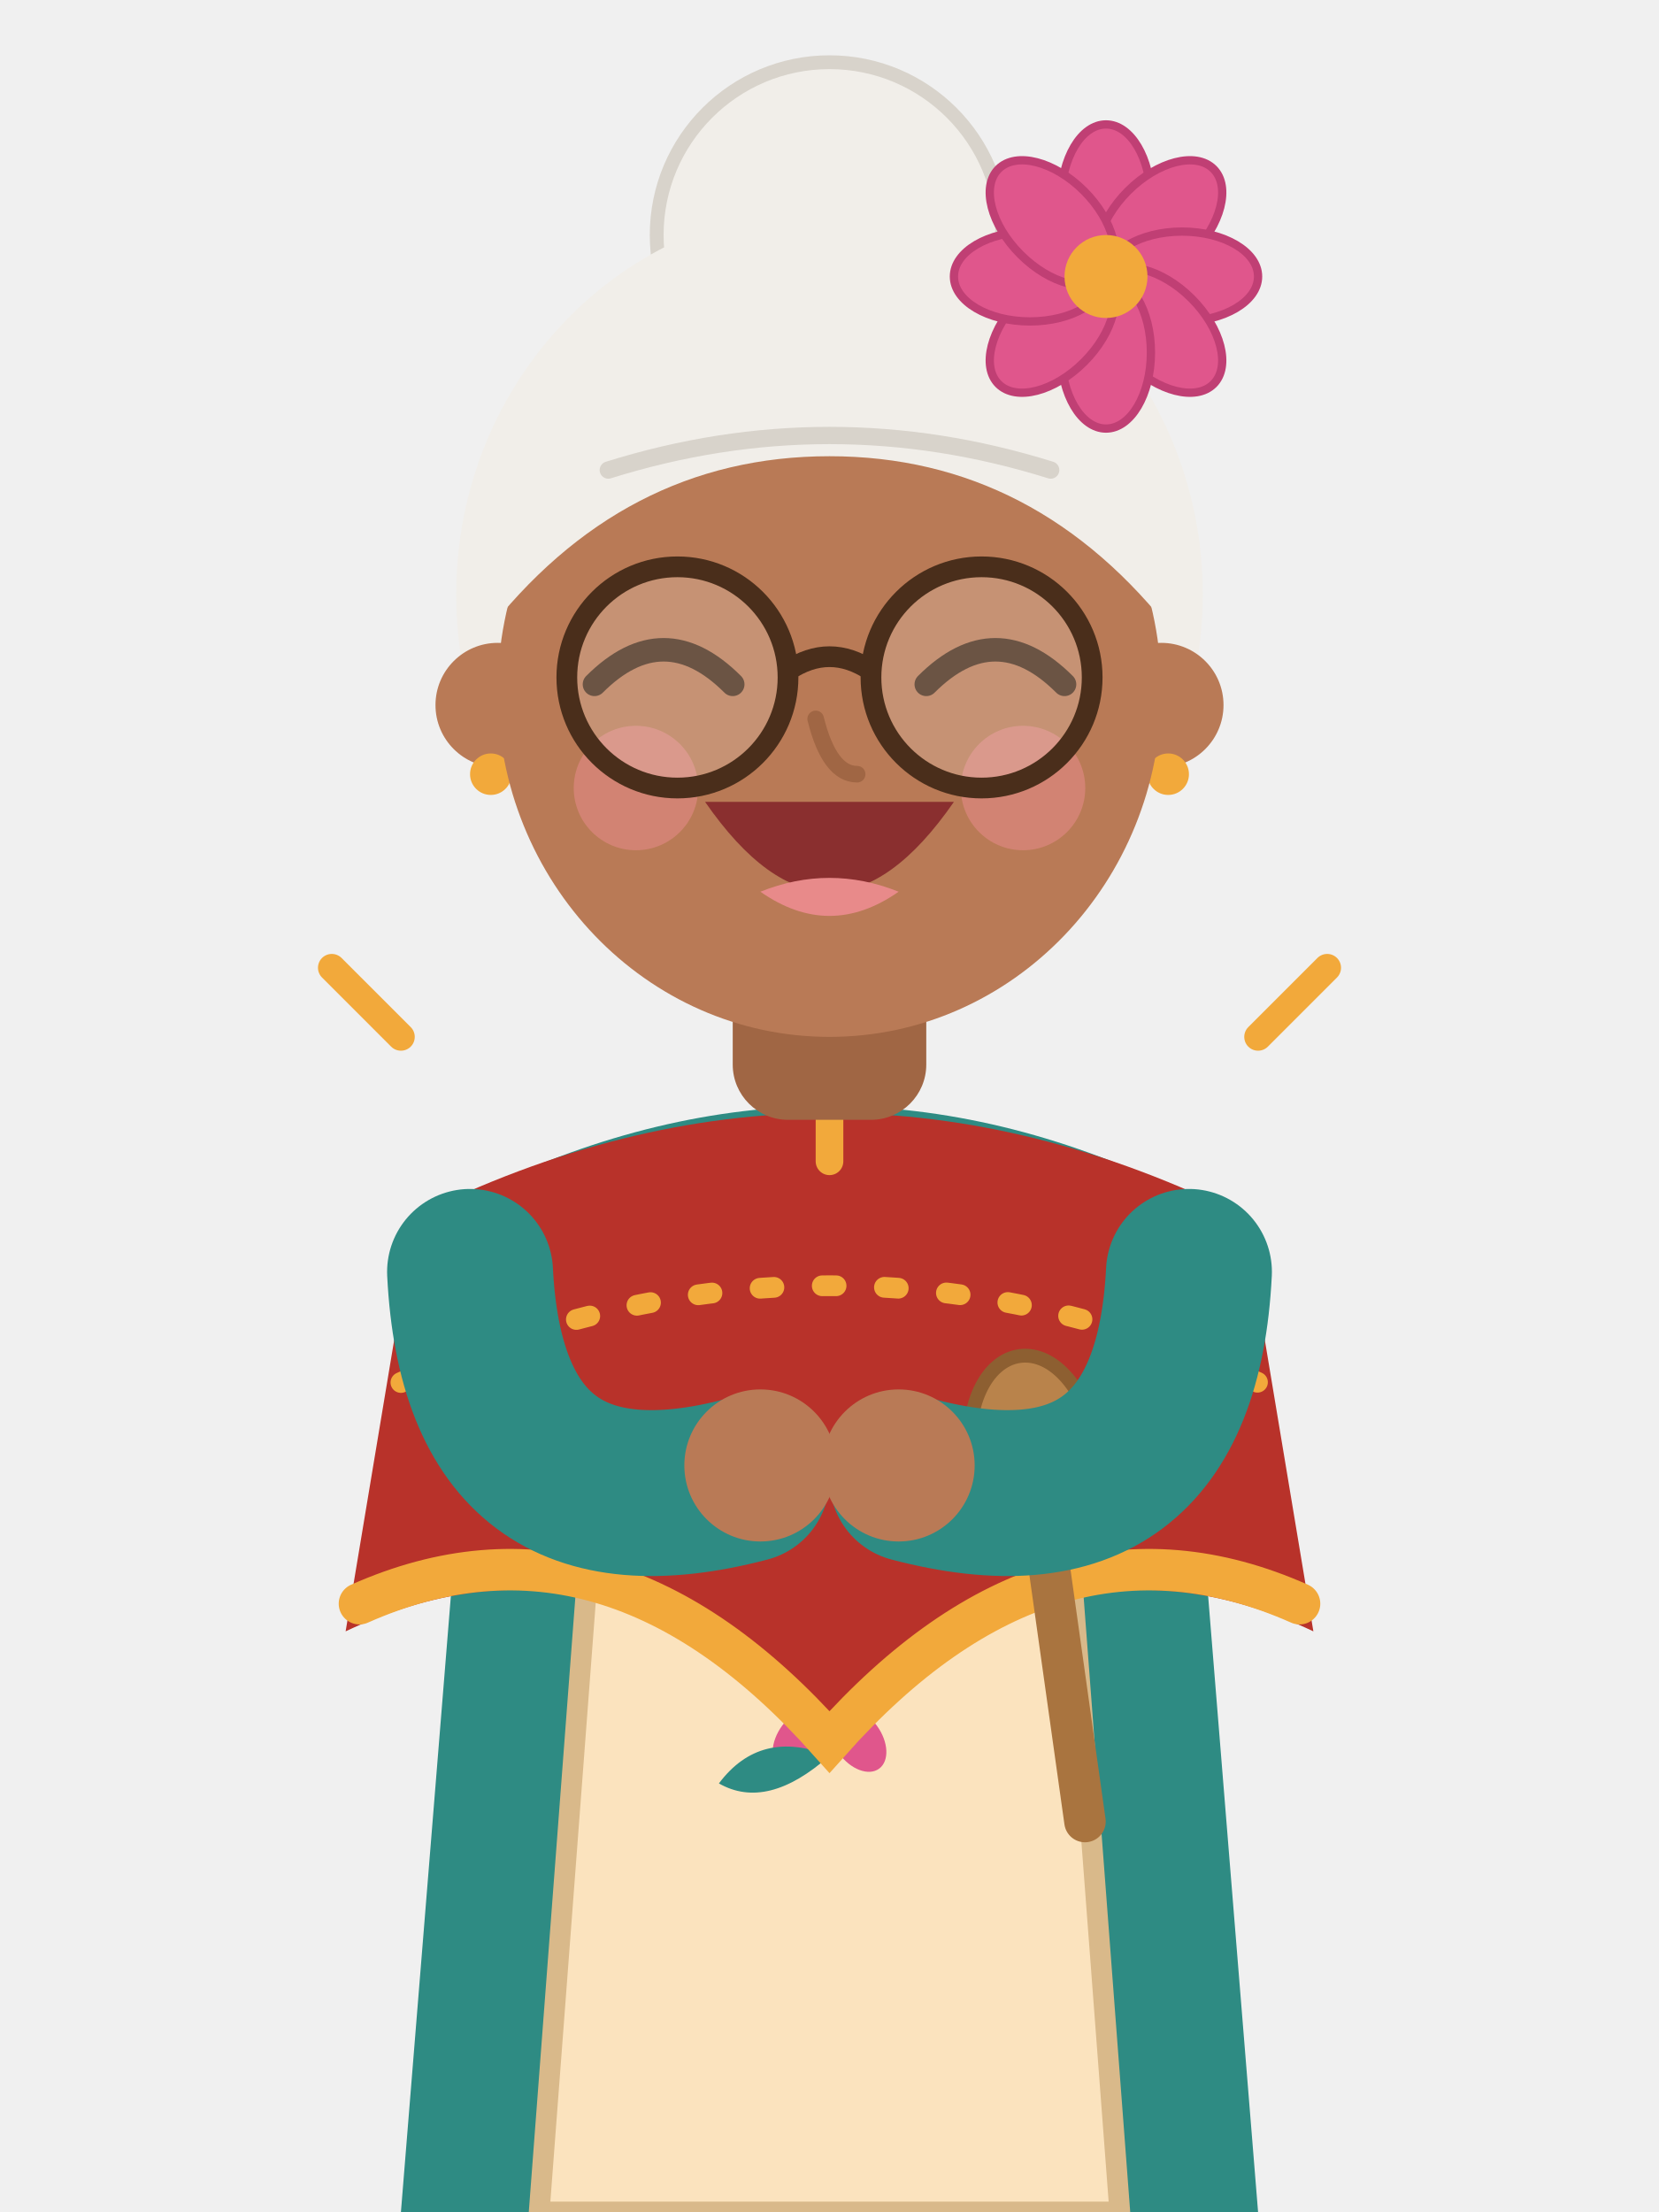
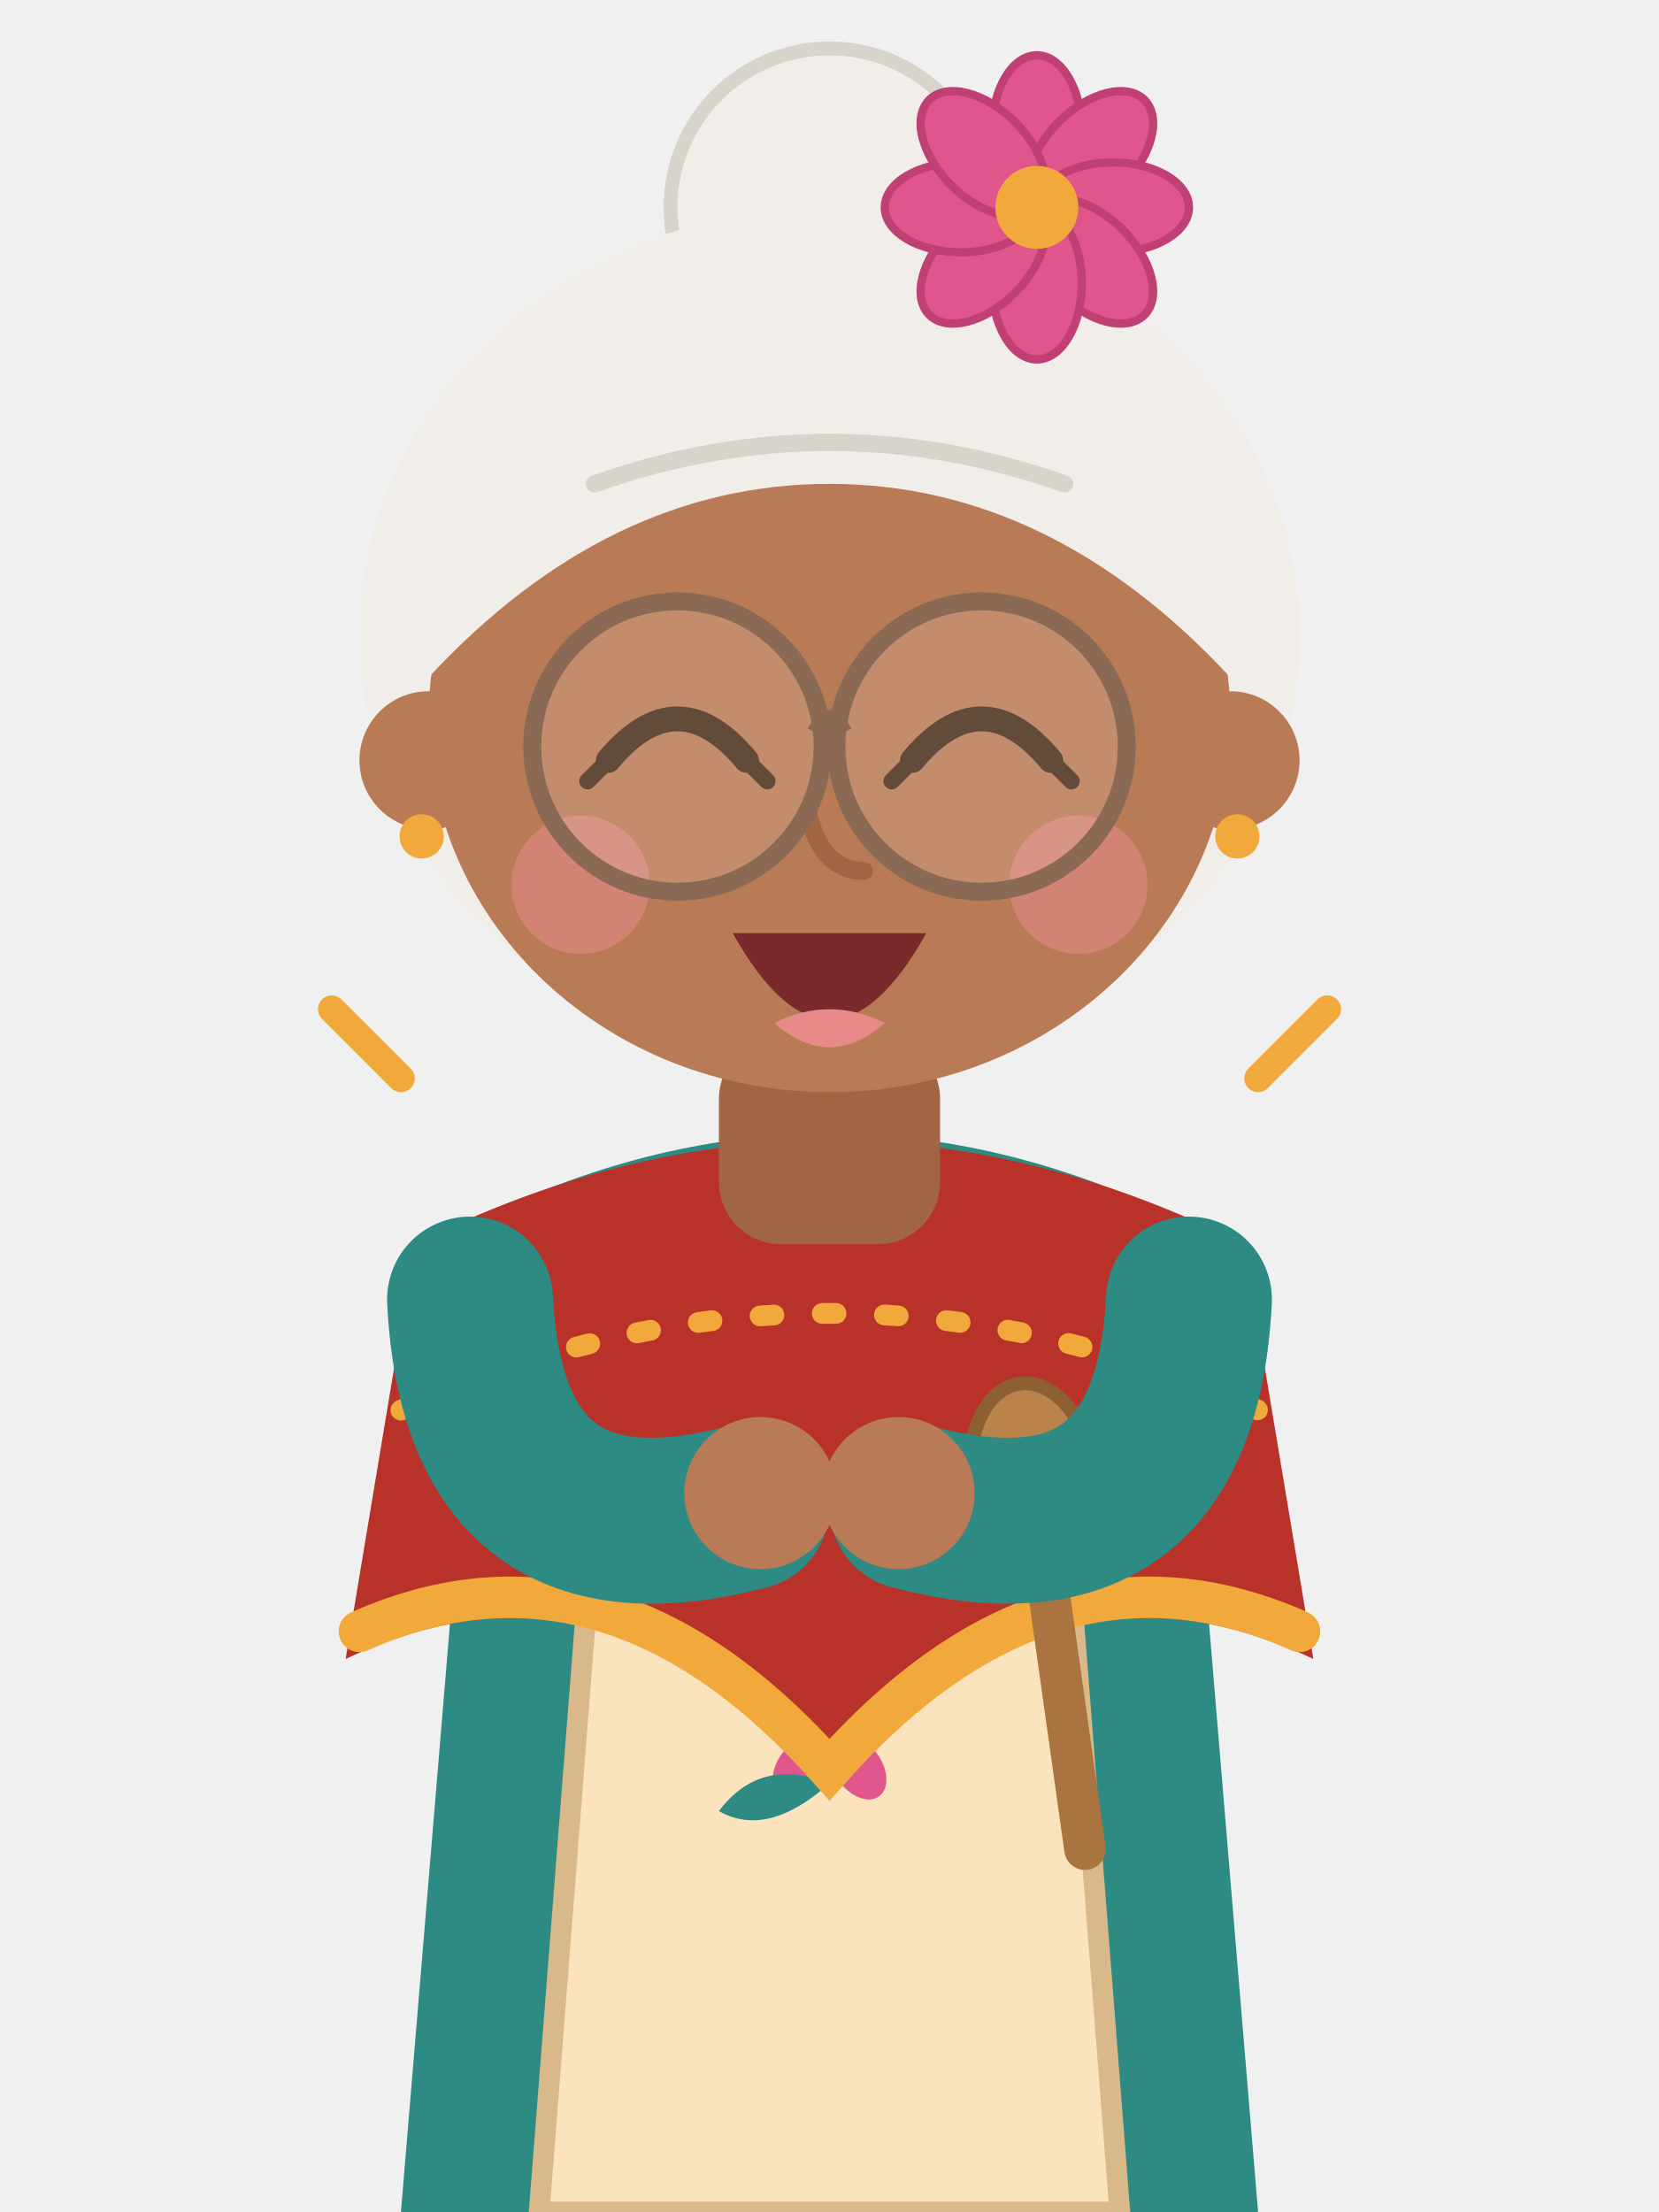
<svg xmlns="http://www.w3.org/2000/svg" viewBox="0 0 240 320" role="img" aria-label="Granma, aplaudiendo">
-   <path d="M58 320 L70 172 Q120 148 170 172 L182 320 Z" fill="#2E8B83" />
-   <path d="M88 188 L152 188 L162 320 L78 320 Z" fill="#FBE3BE" stroke="#D9B98A" stroke-width="3" />
-   <path d="M88 188 H152" stroke="#E5D2B3" stroke-width="3" />
-   <g transform="translate(120 246)">
-     <circle r="3" fill="#F2A93B" />
-     <ellipse cx="0" cy="-7" rx="3.4" ry="5.2" fill="#E0568C" transform="rotate(0)" />
-     <ellipse cx="0" cy="-7" rx="3.4" ry="5.2" fill="#E0568C" transform="rotate(72)" />
-     <ellipse cx="0" cy="-7" rx="3.4" ry="5.2" fill="#E0568C" transform="rotate(144)" />
-     <ellipse cx="0" cy="-7" rx="3.4" ry="5.2" fill="#E0568C" transform="rotate(216)" />
-     <ellipse cx="0" cy="-7" rx="3.4" ry="5.2" fill="#E0568C" transform="rotate(288)" />
-     <path d="M0 8 q-9 8 -16 4 q6 -8 16 -4z" fill="#2E8B83" />
+   <g id="cuerpo">
+     <path d="M58 320 L70 176 Q120 152 170 176 L182 320 Z" fill="#2E8B83" />
+     <path d="M88 192 L152 192 L162 320 L78 320 Z" fill="#FBE3BE" stroke="#D9B98A" stroke-width="3" />
+     <path d="M88 192 H152" stroke="#E5D2B3" stroke-width="3" />
+     <g transform="translate(120 250)">
+       <circle r="3" fill="#F2A93B" />
+       <ellipse cx="0" cy="-7" rx="3.4" ry="5.2" fill="#E0568C" transform="rotate(0)" />
+       <ellipse cx="0" cy="-7" rx="3.4" ry="5.2" fill="#E0568C" transform="rotate(72)" />
+       <ellipse cx="0" cy="-7" rx="3.4" ry="5.2" fill="#E0568C" transform="rotate(144)" />
+       <ellipse cx="0" cy="-7" rx="3.4" ry="5.2" fill="#E0568C" transform="rotate(216)" />
+       <ellipse cx="0" cy="-7" rx="3.4" ry="5.2" fill="#E0568C" transform="rotate(288)" />
+       <path d="M0 8 q-9 8 -16 4 q6 -8 16 -4z" fill="#2E8B83" />
+     </g>
+     <path d="M60 180 Q120 150 180 180 L190 240 Q152 222 120 258 Q88 222 50 240 Z" fill="#B8322A" />
+     <path d="M52 236 Q88 220 120 256 Q152 220 188 236" fill="none" stroke="#F2A93B" stroke-width="6" stroke-linecap="round" />
+     <path d="M58 204 Q120 176 182 204" fill="none" stroke="#F2A93B" stroke-width="3" stroke-dasharray="2 7" stroke-linecap="round" />
+     <line x1="58" y1="156" x2="48" y2="146" stroke="#F2A93B" stroke-width="4" stroke-linecap="round" />
+     <line x1="182" y1="156" x2="192" y2="146" stroke="#F2A93B" stroke-width="4" stroke-linecap="round" />
+     <line x1="120" y1="172" x2="120" y2="160" stroke="#F2A93B" stroke-width="4" stroke-linecap="round" />
+     <g transform="rotate(-8 150 218)">
+       <line x1="150" y1="218" x2="150" y2="268" stroke="#A9743F" stroke-width="6" stroke-linecap="round" />
+       <ellipse cx="150" cy="214" rx="9" ry="14" fill="#B9834B" stroke="#8D5F31" stroke-width="2" />
+     </g>
+     <path d="M68 188 Q70 228 108 218" fill="none" stroke="#2E8B83" stroke-width="24" stroke-linecap="round" stroke-linejoin="round" />
+     <path d="M172 188 Q170 228 132 218" fill="none" stroke="#2E8B83" stroke-width="24" stroke-linecap="round" stroke-linejoin="round" />
+     <circle cx="110" cy="216" r="11" fill="#B97A56" />
+     <circle cx="130" cy="216" r="11" fill="#B97A56" />
  </g>
-   <path d="M60 176 Q120 146 180 176 L190 236 Q152 218 120 254 Q88 218 50 236 Z" fill="#B8322A" />
-   <path d="M52 232 Q88 216 120 252 Q152 216 188 232" fill="none" stroke="#F2A93B" stroke-width="6" stroke-linecap="round" />
-   <path d="M58 200 Q120 172 182 200" fill="none" stroke="#F2A93B" stroke-width="3" stroke-dasharray="2 7" stroke-linecap="round" />
-   <line x1="58" y1="150" x2="48" y2="140" stroke="#F2A93B" stroke-width="4" stroke-linecap="round" />
-   <line x1="182" y1="150" x2="192" y2="140" stroke="#F2A93B" stroke-width="4" stroke-linecap="round" />
-   <line x1="120" y1="168" x2="120" y2="156" stroke="#F2A93B" stroke-width="4" stroke-linecap="round" />
-   <g transform="rotate(-8 150 214)">
-     <line x1="150" y1="214" x2="150" y2="264" stroke="#A9743F" stroke-width="6" stroke-linecap="round" />
-     <ellipse cx="150" cy="210" rx="9" ry="14" fill="#B9834B" stroke="#8D5F31" stroke-width="2" />
-   </g>
-   <path d="M68 184 Q70 224 108 214" fill="none" stroke="#2E8B83" stroke-width="24" stroke-linecap="round" stroke-linejoin="round" />
-   <path d="M172 184 Q170 224 132 214" fill="none" stroke="#2E8B83" stroke-width="24" stroke-linecap="round" stroke-linejoin="round" />
-   <circle cx="110" cy="212" r="11" fill="#B97A56" />
-   <circle cx="130" cy="212" r="11" fill="#B97A56" />
-   <rect x="106" y="132" width="28" height="30" rx="8" fill="#A06644" />
-   <circle cx="120" cy="34" r="25" fill="#F1EEE9" stroke="#D8D3CB" stroke-width="2" />
-   <ellipse cx="120" cy="86" rx="54" ry="56" fill="#F1EEE9" />
-   <circle cx="72" cy="102" r="9" fill="#B97A56" />
-   <circle cx="168" cy="102" r="9" fill="#B97A56" />
-   <circle cx="71" cy="112" r="3" fill="#F2A93B" />
-   <circle cx="169" cy="112" r="3" fill="#F2A93B" />
-   <ellipse cx="120" cy="100" rx="48" ry="50" fill="#B97A56" />
-   <path d="M70 92 Q70 46 120 44 Q170 46 170 92 Q150 66 120 66 Q90 66 70 92 Z" fill="#F1EEE9" />
-   <path d="M88 68 Q120 58 152 68" fill="none" stroke="#D8D3CB" stroke-width="2.5" stroke-linecap="round" />
-   <circle cx="92" cy="114" r="9" fill="#E88A8A" opacity=".55" />
-   <circle cx="148" cy="114" r="9" fill="#E88A8A" opacity=".55" />
-   <path d="M86 99 Q96 89 106 99" fill="none" stroke="#4A2E1B" stroke-width="3.4" stroke-linecap="round" />
-   <path d="M134 99 Q144 89 154 99" fill="none" stroke="#4A2E1B" stroke-width="3.4" stroke-linecap="round" />
-   <circle cx="98" cy="98" r="16" fill="#fff" fill-opacity=".18" stroke="#4A2E1B" stroke-width="3" />
-   <circle cx="142" cy="98" r="16" fill="#fff" fill-opacity=".18" stroke="#4A2E1B" stroke-width="3" />
-   <path d="M114 97 Q120 93 126 97" fill="none" stroke="#4A2E1B" stroke-width="3" />
-   <path d="M118 104 Q120 112 124 112" fill="none" stroke="#A06644" stroke-width="2.4" stroke-linecap="round" />
-   <path d="M102 116 Q120 142 138 116 Z" fill="#8A2F2F" />
-   <path d="M110 129 Q120 136 130 129 Q120 125 110 129Z" fill="#E88A8A" />
-   <g transform="translate(160 40)">
-     <ellipse cx="0" cy="-11" rx="6.5" ry="11" fill="#E0568C" stroke="#C03F74" stroke-width="1.2" transform="rotate(0)" />
-     <ellipse cx="0" cy="-11" rx="6.5" ry="11" fill="#E0568C" stroke="#C03F74" stroke-width="1.2" transform="rotate(45)" />
-     <ellipse cx="0" cy="-11" rx="6.5" ry="11" fill="#E0568C" stroke="#C03F74" stroke-width="1.2" transform="rotate(90)" />
-     <ellipse cx="0" cy="-11" rx="6.5" ry="11" fill="#E0568C" stroke="#C03F74" stroke-width="1.2" transform="rotate(135)" />
-     <ellipse cx="0" cy="-11" rx="6.5" ry="11" fill="#E0568C" stroke="#C03F74" stroke-width="1.2" transform="rotate(180)" />
-     <ellipse cx="0" cy="-11" rx="6.5" ry="11" fill="#E0568C" stroke="#C03F74" stroke-width="1.2" transform="rotate(225)" />
-     <ellipse cx="0" cy="-11" rx="6.5" ry="11" fill="#E0568C" stroke="#C03F74" stroke-width="1.2" transform="rotate(270)" />
-     <ellipse cx="0" cy="-11" rx="6.5" ry="11" fill="#E0568C" stroke="#C03F74" stroke-width="1.2" transform="rotate(315)" />
-     <circle r="6" fill="#F2A93B" />
+   <g id="cabeza">
+     <rect x="104" y="150" width="32" height="30" rx="9" fill="#A06644" />
+     <circle cx="120" cy="30" r="23" fill="#F1EEE9" stroke="#D8D3CB" stroke-width="2" />
+     <ellipse cx="120" cy="92" rx="68" ry="62" fill="#F1EEE9" />
+     <circle cx="62" cy="110" r="10" fill="#B97A56" />
+     <circle cx="178" cy="110" r="10" fill="#B97A56" />
+     <circle cx="61" cy="121" r="3.2" fill="#F2A93B" />
+     <circle cx="179" cy="121" r="3.2" fill="#F2A93B" />
+     <ellipse cx="120" cy="104" rx="58" ry="54" fill="#B97A56" />
+     <path d="M62 98 Q62 50 120 48 Q178 50 178 98 Q152 70 120 70 Q88 70 62 98 Z" fill="#F1EEE9" />
+     <path d="M86 70 Q120 58 154 70" fill="none" stroke="#D8D3CB" stroke-width="2.5" stroke-linecap="round" />
+     <circle cx="84" cy="128" r="10" fill="#E88A8A" opacity=".55" />
+     <circle cx="156" cy="128" r="10" fill="#E88A8A" opacity=".55" />
+     <path d="M117 118 Q119 126 125 126" fill="none" stroke="#A06644" stroke-width="2.6" stroke-linecap="round" />
+     <g transform="translate(150 30)">
+       <ellipse cx="0" cy="-11" rx="6.5" ry="11" fill="#E0568C" stroke="#C03F74" stroke-width="1.2" transform="rotate(0)" />
+       <ellipse cx="0" cy="-11" rx="6.5" ry="11" fill="#E0568C" stroke="#C03F74" stroke-width="1.2" transform="rotate(45)" />
+       <ellipse cx="0" cy="-11" rx="6.5" ry="11" fill="#E0568C" stroke="#C03F74" stroke-width="1.2" transform="rotate(90)" />
+       <ellipse cx="0" cy="-11" rx="6.5" ry="11" fill="#E0568C" stroke="#C03F74" stroke-width="1.2" transform="rotate(135)" />
+       <ellipse cx="0" cy="-11" rx="6.5" ry="11" fill="#E0568C" stroke="#C03F74" stroke-width="1.2" transform="rotate(180)" />
+       <ellipse cx="0" cy="-11" rx="6.5" ry="11" fill="#E0568C" stroke="#C03F74" stroke-width="1.2" transform="rotate(225)" />
+       <ellipse cx="0" cy="-11" rx="6.5" ry="11" fill="#E0568C" stroke="#C03F74" stroke-width="1.2" transform="rotate(270)" />
+       <ellipse cx="0" cy="-11" rx="6.5" ry="11" fill="#E0568C" stroke="#C03F74" stroke-width="1.2" transform="rotate(315)" />
+       <circle r="6" fill="#F2A93B" />
+     </g>
+     <g id="cara">
+       <g id="ojos">
+         <path d="M88 110 Q98 98 108 110" fill="none" stroke="#4A2E1B" stroke-width="3.6" stroke-linecap="round" />
+         <path d="M88 110 l-3 3 M108 110 l3 3" stroke="#4A2E1B" stroke-width="2.4" stroke-linecap="round" />
+         <path d="M132 110 Q142 98 152 110" fill="none" stroke="#4A2E1B" stroke-width="3.6" stroke-linecap="round" />
+         <path d="M132 110 l-3 3 M152 110 l3 3" stroke="#4A2E1B" stroke-width="2.4" stroke-linecap="round" />
+       </g>
+       <g id="boca">
+         <path d="M106 135 Q120 160 134 135 Z" fill="#7A2A2A" />
+         <path d="M112 148 Q120 155 128 148 Q120 144 112 148Z" fill="#E88A8A" />
+       </g>
+       <circle cx="98" cy="108" r="21" fill="#fff" fill-opacity=".14" stroke="#8A6A55" stroke-width="2.6" />
+       <circle cx="142" cy="108" r="21" fill="#fff" fill-opacity=".14" stroke="#8A6A55" stroke-width="2.6" />
+       <path d="M118 106 Q120 102 122 106" fill="none" stroke="#8A6A55" stroke-width="2.6" />
+     </g>
  </g>
</svg>
